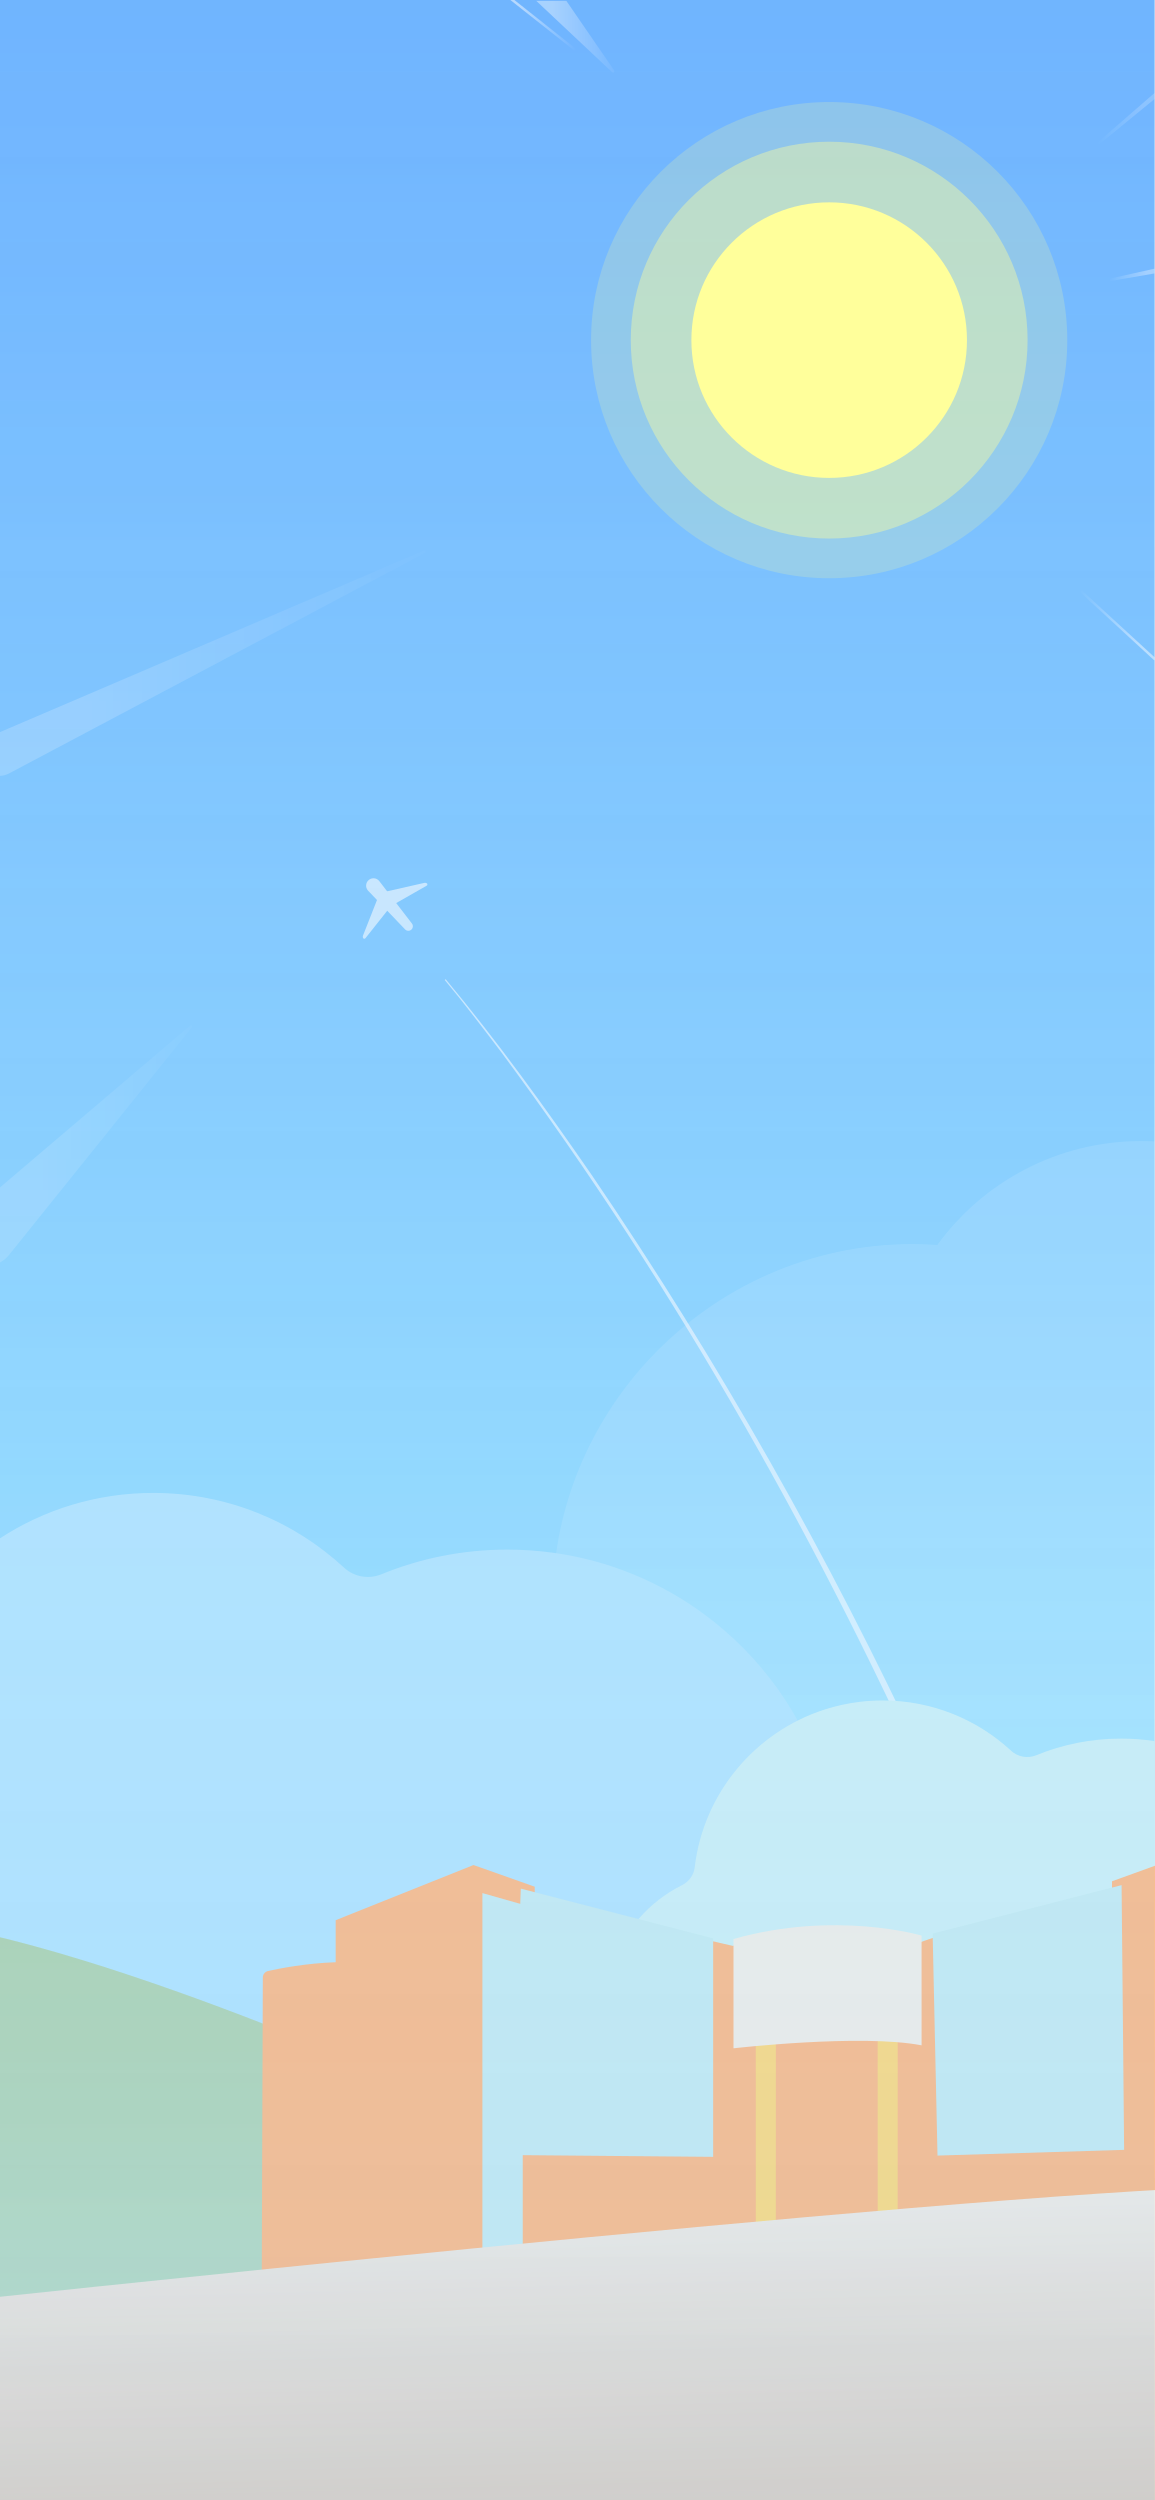
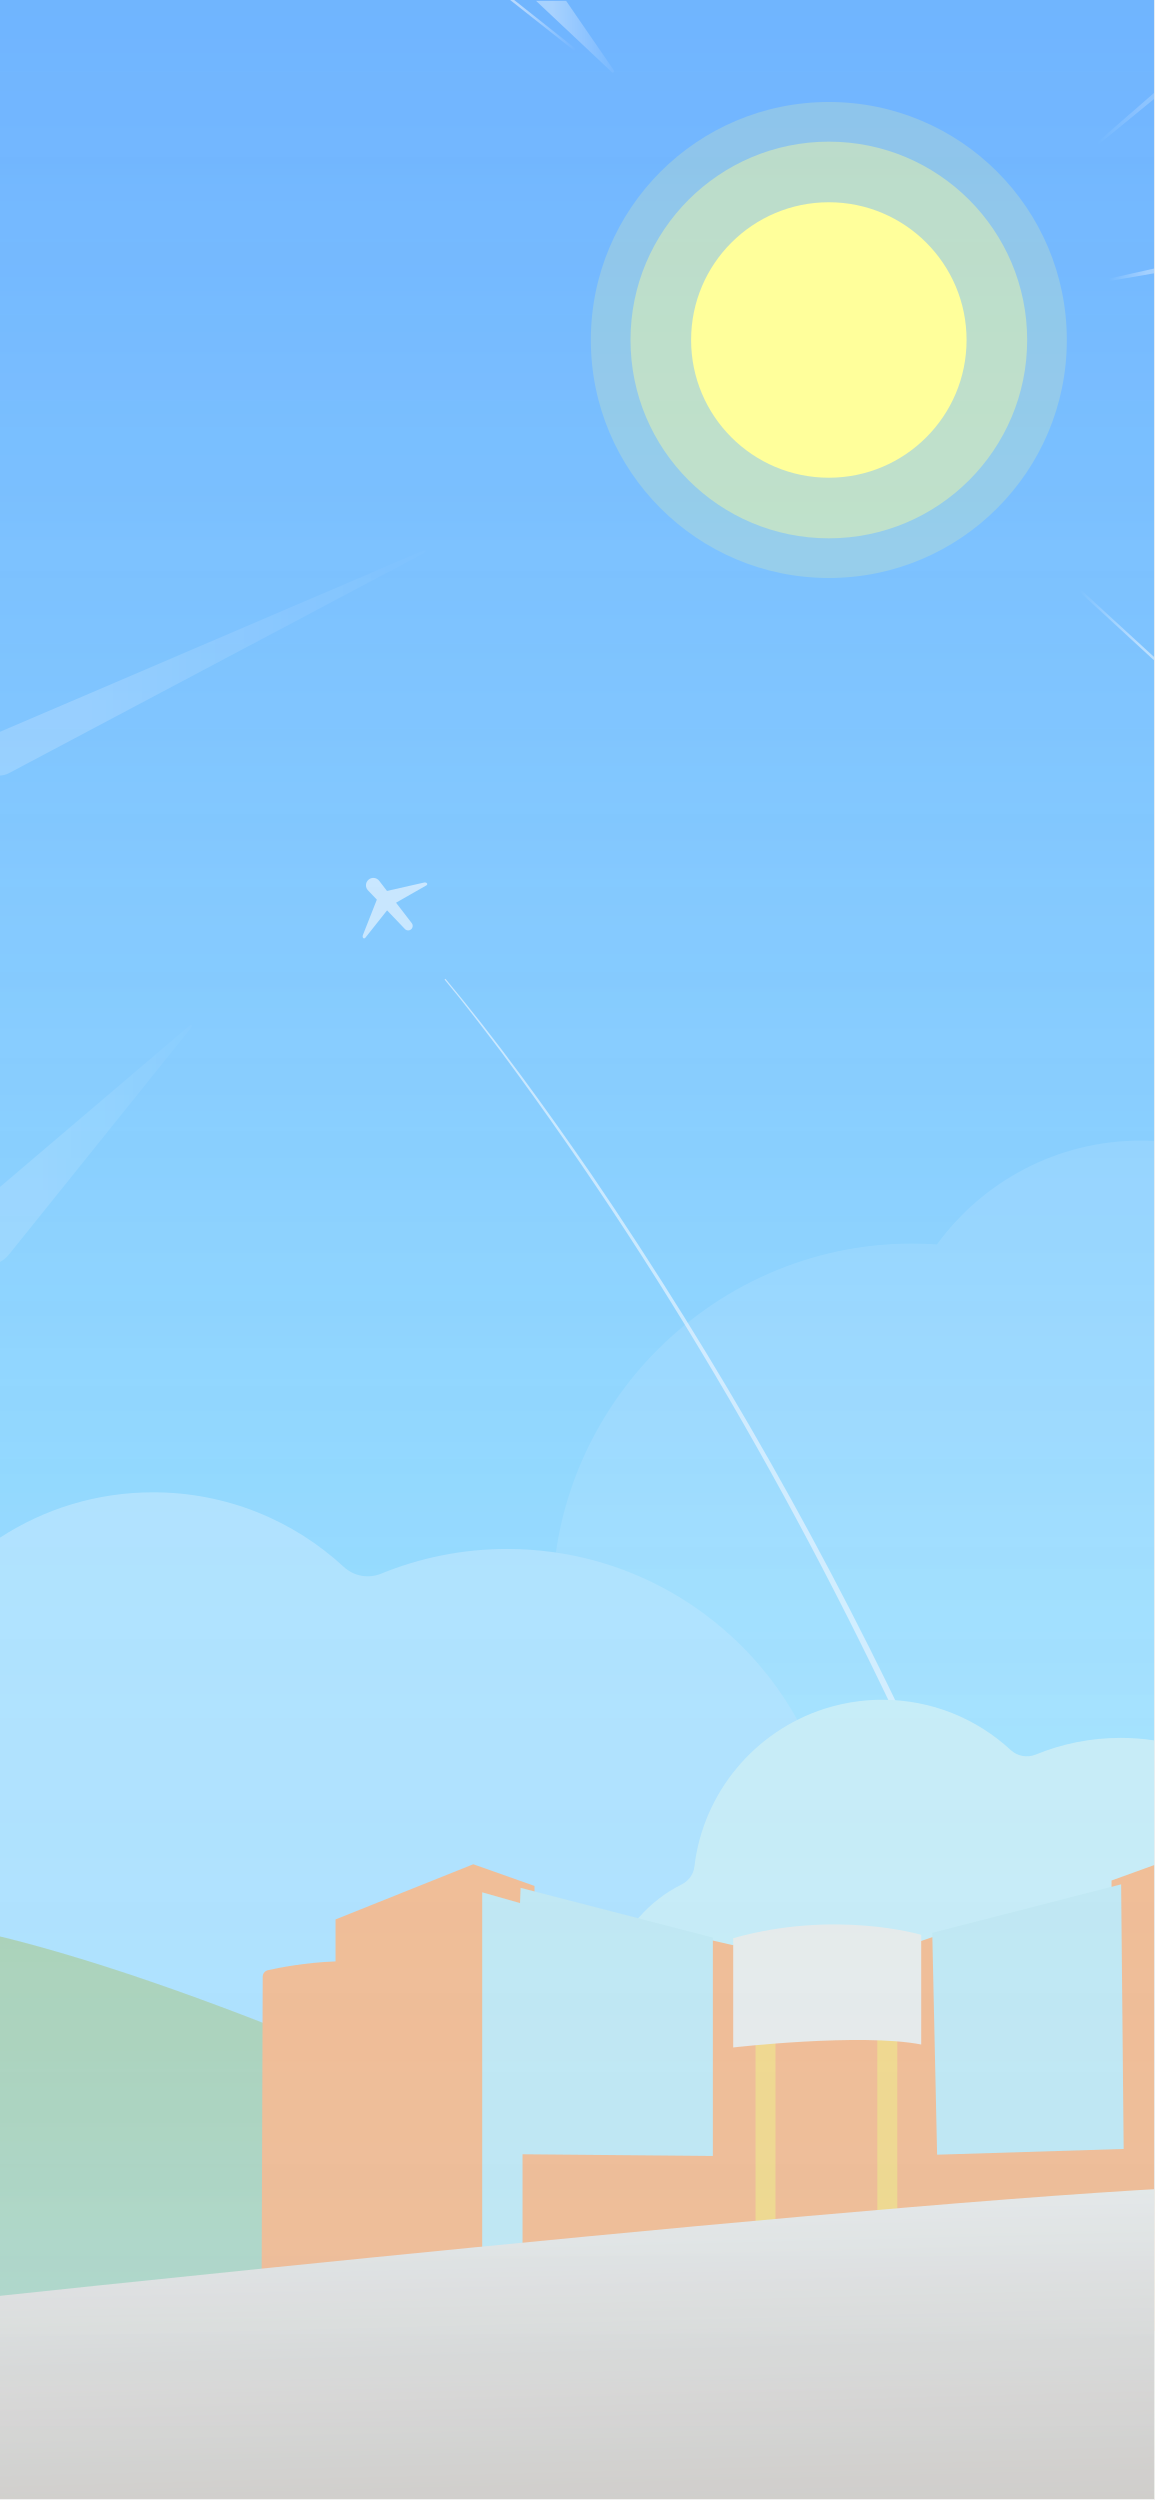
- <svg xmlns="http://www.w3.org/2000/svg" id="Layer_1" viewBox="0 0 920.96 1994.18">
+ <svg xmlns="http://www.w3.org/2000/svg" width="921" height="1995" viewBox="0 0 921 1995" fill="none">
+   <g clip-path="url(#clip0_68_127)">
+     <path d="M920.96 -0.02H0V1994.16H920.96V-0.02Z" fill="url(#paint0_linear_68_127)" />
+     <g opacity="0.5">
+       <path d="M920.96 524.28V526.64C920.71 526.64 920.47 526.55 920.28 526.38L861.97 472.68C861.59 472.33 861.56 471.73 861.92 471.35C862.27 470.97 862.87 470.94 863.25 471.3L920.96 524.28Z" fill="url(#paint1_linear_68_127)" />
+     </g>
+     <g opacity="0.5">
+       <path d="M459.03 39.85C458.71 40.25 458.11 40.33 457.7 40L407.05 -0.02H410.26L458.88 38.52C459.28 38.85 459.36 39.44 459.03 39.85Z" fill="url(#paint2_linear_68_127)" />
+     </g>
+     <g opacity="0.4">
+       <path d="M489.69 57.72C489.31 58.08 488.79 58.07 488.43 57.73L427.74 0.68H451.77L489.83 56.05C490.18 56.56 490.12 57.31 489.69 57.72Z" fill="url(#paint3_linear_68_127)" />
+     </g>
+     <g opacity="0.35">
+       <path d="M920.92 214.31V218.1L885.55 224.23C885.24 224.28 884.96 223.9 884.92 223.36C884.88 222.81 885.1 222.31 885.42 222.24L920.91 214.31H920.92Z" fill="url(#paint4_linear_68_127)" />
+     </g>
+     <g opacity="0.2">
+       <path d="M920.96 74.13V78.96L876.57 115.36C876.15 115.69 875.53 115.64 875.17 115.24C874.81 114.82 874.86 114.18 875.27 113.82L920.96 74.13Z" fill="url(#paint5_linear_68_127)" />
+     </g>
+     <g opacity="0.2">
+       <path d="M339.16 440.91L7.16 616.97C4.87 618.19 2.43 618.81 0 618.89V583.98L338.3 439.11C338.81 438.89 339.39 439.13 339.61 439.63C339.82 440.12 339.61 440.67 339.16 440.91Z" fill="url(#paint6_linear_68_127)" />
+     </g>
+     <g opacity="0.15">
+       <path d="M153.07 819.48L7.08 1001.19C5.07 1003.68 2.65 1005.64 0 1007.07V947.2L151.63 818.09C152.05 817.73 152.68 817.78 153.04 818.2C153.36 818.58 153.36 819.11 153.07 819.48Z" fill="url(#paint7_linear_68_127)" />
+     </g>
+     <path opacity="0.12" d="M920.96 910.48V1654.05H396.12C380.39 1654.05 366.09 1645.11 359 1631.06C349.2 1611.65 343.69 1589.72 343.69 1566.5C343.69 1501.08 387.48 1445.88 447.34 1428.6C462.48 1424.23 470.48 1407.83 464.21 1393.37C453.51 1368.65 446.19 1342.11 442.83 1314.36C441.37 1302.4 440.65 1290.2 440.72 1277.83C440.74 1273.59 440.86 1269.37 441.07 1265.18C444.55 1194.85 473.68 1130.98 519.21 1082.75C545.69 1054.71 577.7 1031.96 613.45 1016.3C648.51 1000.94 687.16 992.41 727.68 992.39C734.42 992.39 741.08 992.63 747.69 993.09C784.23 942.87 843.47 910.2 910.34 910.2C913.9 910.2 917.44 910.29 920.96 910.48Z" fill="white" />
+     <g opacity="0.6">
+       <path d="M355.51 781.09C397.07 830.98 435.45 884.31 472.29 937.71C573 1085.54 661.69 1242.56 737.22 1404.74C800.12 1538.97 853.95 1678.89 898.29 1820.38C906.53 1848.43 916.56 1880.12 924.08 1908.36L936.95 1955.54L938.56 1961.44C943.51 1981.08 949.78 2007.03 954.68 2026.73C959.09 2044.08 966.74 2080.81 970.7 2098.33L973.32 2110.27C973.75 2112.26 974.22 2114.25 974.61 2116.25L975.76 2122.25C979.05 2139.3 986.3 2177.25 989.59 2194.31L979.86 2196.01C976.66 2178.91 969.52 2140.33 966.48 2124.1C965.37 2117.6 962.97 2106.85 961.57 2100.22C957.7 2082.61 950.14 2045.38 946.01 2028.75C940.59 2006.67 934.42 1979.51 928.74 1957.66C924.09 1940.46 914.41 1903.4 909.78 1887C904.77 1869.98 897.62 1845.4 892.65 1828.48C853.81 1700.56 806.78 1573.56 752.59 1451.38C657.03 1235.99 540.22 1028.83 399.89 839.36C386.22 821.35 369.39 799.16 354.74 781.72L355.5 781.07L355.51 781.09Z" fill="white" />
+     </g>
+     <path d="M825.46 1718.93C825.46 1736.6 823.28 1753.74 819.18 1770.13C814.79 1787.72 808.18 1804.43 799.67 1819.95C792.07 1833.78 777.57 1842.39 761.78 1842.39H0V1227.06C35.15 1204.16 77.13 1190.86 122.2 1190.86C180.97 1190.86 234.45 1213.48 274.44 1250.46C282.47 1257.9 294.08 1259.92 304.22 1255.76C335.19 1243.07 369.1 1236.07 404.66 1236.07C417.01 1236.07 429.17 1236.92 441.07 1238.56C485.87 1244.71 527.1 1262.08 561.84 1287.74C606.87 1320.99 640.99 1368.17 657.84 1422.92C665.43 1447.58 669.52 1473.78 669.52 1500.93C669.52 1505.14 670.84 1509.15 673.17 1512.45C675.5 1515.74 678.83 1518.32 682.82 1519.68C707.64 1528.12 730.38 1541.07 750.06 1557.55C772.83 1576.62 791.51 1600.41 804.57 1627.43C817.96 1655.09 825.46 1686.13 825.46 1718.93Z" fill="#B6E8FF" />
+     <path d="M920.96 1388.82V1783.77H307.41C307.28 1783.54 307.14 1783.32 307 1783.09C294.28 1761.8 287.08 1736.81 287.43 1710.12C288.42 1632.24 352.67 1570.78 430.52 1573.1C445.61 1573.55 460.09 1576.41 473.6 1581.3C479.06 1583.28 484.76 1580.39 486.23 1574.77C486.82 1572.53 487.47 1570.31 488.2 1568.13C497.5 1539.95 517.81 1516.79 544.05 1503.72C549.56 1500.98 553.41 1495.71 554.12 1489.61C561.09 1430.23 602.51 1381.39 657.84 1363.62C666.88 1360.72 676.29 1358.64 685.98 1357.48C688.91 1357.13 691.86 1356.86 694.84 1356.68C697.81 1356.5 700.8 1356.41 703.82 1356.41H704.06C743.63 1356.41 779.63 1371.63 806.55 1396.53C811.97 1401.54 819.78 1402.9 826.61 1400.1C847.46 1391.55 870.29 1386.83 894.23 1386.83C903.31 1386.83 912.24 1387.51 920.96 1388.82Z" fill="#D0F4F7" />
+     <g opacity="0.6">
+       <path d="M301.7 715.41L289.55 746.28C289.38 746.72 289.34 747.2 289.45 747.66L289.53 748C289.74 748.9 290.9 749.15 291.47 748.43L309.99 725.08L301.69 715.41H301.7Z" fill="white" />
+       <path d="M306.18 711.56L338.54 704.24C339 704.14 339.48 704.18 339.92 704.35L340.25 704.48C341.1 704.83 341.18 706.01 340.38 706.47L314.49 721.23L306.19 711.56H306.18Z" fill="white" />
+       <path d="M328.07 741.6C326.61 742.85 324.43 742.74 323.1 741.35L293.49 710.34C291.33 707.88 291.6 704.12 294.09 701.99C296.58 699.86 300.32 700.16 302.43 702.67L328.58 736.65C329.75 738.17 329.53 740.35 328.07 741.6Z" fill="white" />
+     </g>
+     <path opacity="0.2" d="M221.53 1732.67C221.53 1732.67 518.43 1632.68 575.68 1633.45C632.93 1634.22 712.3 1671.61 745.12 1677.72C777.94 1683.83 221.53 1732.67 221.53 1732.67Z" fill="#AED097" />
+     <path opacity="0.8" d="M344.85 1670.85C344.85 1670.85 42.6 1531.94 -105.47 1528.89C-253.54 1525.84 -126.84 2000.58 -126.84 2000.58L294.47 2017.37L344.84 1670.85H344.85Z" fill="url(#paint8_linear_68_127)" />
+     <path d="M964.4 1845.38L943.36 1647.41L946.03 1479.28L887.01 1500.65V1512.9C843.95 1520.57 776.94 1533.89 734.49 1549.12C734.49 1549.12 671.9 1528.51 584.51 1552.17C584.51 1552.17 455.3 1522.22 447.73 1520.55C440.25 1518.89 433.09 1517.37 426.54 1516.07L426.52 1504.98L377.67 1487.68L267.76 1531.69V1565.21C244.01 1566.01 222.55 1570.26 213.86 1572.2C211.44 1572.74 209.71 1574.85 209.64 1577.32L208.74 1831.39L267.76 1826.88V1834.96L427.02 1842.85L427 1826.54L887.01 1842.68V1853.54L939.93 1863.72L940.23 1844.55L964.4 1845.4V1845.38Z" fill="#FFBF8A" />
+     <path d="M568.86 1546.19V1720.46L407.05 1719.02L415.45 1506.5L568.86 1546.19Z" fill="#C9EFF2" />
+     <path d="M743.94 1542.37L894.66 1503.7L896.68 1714.87L747.81 1719.45L743.94 1542.37Z" fill="#C9EFF2" />
+     <path d="M618.85 1628.53H602.91V1783.72H618.85V1628.53Z" fill="#FFDE82" />
+     <path d="M716.04 1627.77H700.1V1782.96H716.04V1627.77Z" fill="#FFDE82" />
+     <path d="M416.98 1872.35H384.79V1510.06L416.98 1519.22V1872.35Z" fill="#C9EFF2" />
+     <path d="M585.1 1546.7V1633.88C585.1 1633.88 686.78 1622.18 735.12 1631.51V1543.99C735.12 1543.99 666.68 1523.64 585.1 1546.7Z" fill="#F4F2E9" />
+     <path d="M-53.31 1837.75C-53.31 1837.75 756.75 1750.23 984.71 1744.12L998.96 2206.14L-118.44 2189.86L-53.31 1837.75Z" fill="url(#paint9_linear_68_127)" />
+     <path opacity="0.15" d="M920.96 0H0V1994.18H920.96V0Z" fill="url(#paint10_linear_68_127)" />
+     <path opacity="0.2" d="M661.41 461.23C766.3 461.23 851.33 376.2 851.33 271.31C851.33 166.42 766.3 81.39 661.41 81.39C556.52 81.39 471.49 166.42 471.49 271.31C471.49 376.2 556.52 461.23 661.41 461.23Z" fill="#FFFF9B" />
+     <path opacity="0.4" d="M661.41 429.58C748.82 429.58 819.68 358.72 819.68 271.31C819.68 183.9 748.82 113.04 661.41 113.04C573.999 113.04 503.14 183.9 503.14 271.31C503.14 358.72 573.999 429.58 661.41 429.58Z" fill="#FFFF9B" />
+     <path d="M661.41 381.22C722.112 381.22 771.32 332.012 771.32 271.31C771.32 210.608 722.112 161.4 661.41 161.4C600.708 161.4 551.5 210.608 551.5 271.31C551.5 332.012 600.708 381.22 661.41 381.22Z" fill="#FFFF9B" />
+   </g>
  <defs>
-     <style>.cls-1{fill:url(#linear-gradient-2);}.cls-2,.cls-3{fill:#fff;}.cls-3{opacity:.12;}.cls-4{opacity:.5;}.cls-5{fill:url(#linear-gradient-6);}.cls-6{fill:#f4f2e9;}.cls-7,.cls-8,.cls-9{opacity:.2;}.cls-10{opacity:.35;}.cls-8,.cls-11,.cls-12{fill:#ffff9b;}.cls-13{fill:#ffde82;}.cls-14{fill:url(#linear-gradient-10);}.cls-15,.cls-16{opacity:.15;}.cls-17,.cls-12{opacity:.4;}.cls-18{fill:#c9eff2;}.cls-16{fill:url(#linear-gradient-11);}.cls-19{fill:url(#linear-gradient-5);}.cls-20{fill:#d0f4f7;}.cls-9{fill:#aed097;}.cls-21{fill:#b6e8ff;}.cls-22{fill:url(#linear-gradient-7);}.cls-23{opacity:.6;}.cls-24{fill:url(#linear-gradient-3);}.cls-25{fill:url(#linear-gradient);}.cls-26{fill:#ffbf8a;}.cls-27{fill:url(#linear-gradient-9);opacity:.8;}.cls-28{fill:url(#linear-gradient-4);}.cls-29{fill:url(#linear-gradient-8);}</style>
-     <linearGradient id="linear-gradient" x1="460.48" y1="-374.34" x2="460.48" y2="2046.85" gradientUnits="userSpaceOnUse">
-       <stop offset="0" stop-color="#69aeff" />
-       <stop offset=".19" stop-color="#71b6ff" />
-       <stop offset=".5" stop-color="#88cfff" />
-       <stop offset=".76" stop-color="#a1e8ff" />
-       <stop offset=".82" stop-color="#a4e9fc" />
-       <stop offset=".87" stop-color="#afecf5" />
-       <stop offset=".92" stop-color="#c2f1e9" />
-       <stop offset=".97" stop-color="#dcf9d8" />
-       <stop offset="1" stop-color="#eeffcd" />
+     <linearGradient id="paint0_linear_68_127" x1="460.48" y1="-374.34" x2="460.48" y2="2046.85" gradientUnits="userSpaceOnUse">
+       <stop stop-color="#69AEFF" />
+       <stop offset="0.19" stop-color="#71B6FF" />
+       <stop offset="0.5" stop-color="#88CFFF" />
+       <stop offset="0.76" stop-color="#A1E8FF" />
+       <stop offset="0.82" stop-color="#A4E9FC" />
+       <stop offset="0.87" stop-color="#AFECF5" />
+       <stop offset="0.92" stop-color="#C2F1E9" />
+       <stop offset="0.97" stop-color="#DCF9D8" />
+       <stop offset="1" stop-color="#EEFFCD" />
    </linearGradient>
-     <linearGradient id="linear-gradient-2" x1="861.67" y1="498.85" x2="920.96" y2="498.85" gradientUnits="userSpaceOnUse">
-       <stop offset="0" stop-color="#fff" stop-opacity="0" />
-       <stop offset=".36" stop-color="#fff" stop-opacity=".45" />
-       <stop offset=".82" stop-color="#fff" />
+     <linearGradient id="paint1_linear_68_127" x1="861.67" y1="498.85" x2="920.96" y2="498.85" gradientUnits="userSpaceOnUse">
+       <stop stop-color="white" stop-opacity="0" />
+       <stop offset="0.36" stop-color="white" stop-opacity="0.45" />
+       <stop offset="0.82" stop-color="white" />
    </linearGradient>
-     <linearGradient id="linear-gradient-3" x1="407.05" y1="20.1" x2="459.24" y2="20.1" gradientUnits="userSpaceOnUse">
-       <stop offset=".18" stop-color="#fff" />
-       <stop offset=".64" stop-color="#fff" stop-opacity=".45" />
-       <stop offset="1" stop-color="#fff" stop-opacity="0" />
+     <linearGradient id="paint2_linear_68_127" x1="407.05" y1="20.1" x2="459.24" y2="20.1" gradientUnits="userSpaceOnUse">
+       <stop offset="0.18" stop-color="white" />
+       <stop offset="0.64" stop-color="white" stop-opacity="0.45" />
+       <stop offset="1" stop-color="white" stop-opacity="0" />
    </linearGradient>
-     <linearGradient id="linear-gradient-4" x1="428.48" y1="29.34" x2="498.07" y2="29.34" gradientUnits="userSpaceOnUse">
-       <stop offset=".18" stop-color="#fff" />
-       <stop offset=".64" stop-color="#fff" stop-opacity=".45" />
-       <stop offset="1" stop-color="#fff" stop-opacity="0" />
+     <linearGradient id="paint3_linear_68_127" x1="428.48" y1="29.34" x2="498.07" y2="29.34" gradientUnits="userSpaceOnUse">
+       <stop offset="0.18" stop-color="white" />
+       <stop offset="0.64" stop-color="white" stop-opacity="0.45" />
+       <stop offset="1" stop-color="white" stop-opacity="0" />
    </linearGradient>
-     <linearGradient id="linear-gradient-5" x1="884.92" y1="219.28" x2="921.44" y2="219.28" gradientUnits="userSpaceOnUse">
-       <stop offset="0" stop-color="#fff" stop-opacity="0" />
-       <stop offset=".36" stop-color="#fff" stop-opacity=".45" />
-       <stop offset=".82" stop-color="#fff" />
+     <linearGradient id="paint4_linear_68_127" x1="884.92" y1="219.28" x2="921.44" y2="219.28" gradientUnits="userSpaceOnUse">
+       <stop stop-color="white" stop-opacity="0" />
+       <stop offset="0.36" stop-color="white" stop-opacity="0.45" />
+       <stop offset="0.82" stop-color="white" />
    </linearGradient>
-     <linearGradient id="linear-gradient-6" x1="874.93" y1="94.86" x2="921.62" y2="94.86" gradientUnits="userSpaceOnUse">
-       <stop offset="0" stop-color="#fff" stop-opacity="0" />
-       <stop offset=".36" stop-color="#fff" stop-opacity=".45" />
-       <stop offset=".82" stop-color="#fff" />
+     <linearGradient id="paint5_linear_68_127" x1="874.93" y1="94.86" x2="921.62" y2="94.86" gradientUnits="userSpaceOnUse">
+       <stop stop-color="white" stop-opacity="0" />
+       <stop offset="0.36" stop-color="white" stop-opacity="0.45" />
+       <stop offset="0.82" stop-color="white" />
    </linearGradient>
-     <linearGradient id="linear-gradient-7" x1=".61" y1="528.96" x2="354.56" y2="528.96" gradientUnits="userSpaceOnUse">
-       <stop offset=".18" stop-color="#fff" />
-       <stop offset=".64" stop-color="#fff" stop-opacity=".45" />
-       <stop offset="1" stop-color="#fff" stop-opacity="0" />
+     <linearGradient id="paint6_linear_68_127" x1="0.61" y1="528.96" x2="354.56" y2="528.96" gradientUnits="userSpaceOnUse">
+       <stop offset="0.18" stop-color="white" />
+       <stop offset="0.64" stop-color="white" stop-opacity="0.45" />
+       <stop offset="1" stop-color="white" stop-opacity="0" />
    </linearGradient>
-     <linearGradient id="linear-gradient-8" x1="1.31" y1="912.46" x2="173.69" y2="912.46" gradientUnits="userSpaceOnUse">
-       <stop offset=".18" stop-color="#fff" />
-       <stop offset=".64" stop-color="#fff" stop-opacity=".45" />
-       <stop offset="1" stop-color="#fff" stop-opacity="0" />
+     <linearGradient id="paint7_linear_68_127" x1="1.31" y1="912.46" x2="173.69" y2="912.46" gradientUnits="userSpaceOnUse">
+       <stop offset="0.18" stop-color="white" />
+       <stop offset="0.64" stop-color="white" stop-opacity="0.45" />
+       <stop offset="1" stop-color="white" stop-opacity="0" />
    </linearGradient>
-     <linearGradient id="linear-gradient-9" x1="83.77" y1="2298.41" x2="83.77" y2="1326.71" gradientUnits="userSpaceOnUse">
-       <stop offset="0" stop-color="#d0f4f7" />
-       <stop offset=".13" stop-color="#c8ece2" />
-       <stop offset=".37" stop-color="#bddfc1" />
-       <stop offset=".6" stop-color="#b4d7aa" />
-       <stop offset=".82" stop-color="#afd19b" />
-       <stop offset="1" stop-color="#aed097" />
+     <linearGradient id="paint8_linear_68_127" x1="83.77" y1="2298.41" x2="83.77" y2="1326.71" gradientUnits="userSpaceOnUse">
+       <stop stop-color="#D0F4F7" />
+       <stop offset="0.13" stop-color="#C8ECE2" />
+       <stop offset="0.37" stop-color="#BDDFC1" />
+       <stop offset="0.6" stop-color="#B4D7AA" />
+       <stop offset="0.82" stop-color="#AFD19B" />
+       <stop offset="1" stop-color="#AED097" />
    </linearGradient>
-     <linearGradient id="linear-gradient-10" x1="428.63" y1="1744.67" x2="437.79" y2="2101.87" gradientUnits="userSpaceOnUse">
-       <stop offset="0" stop-color="#f4f2e9" />
-       <stop offset=".38" stop-color="#e7e0d4" />
-       <stop offset="1" stop-color="#d6c7b6" />
+     <linearGradient id="paint9_linear_68_127" x1="428.63" y1="1744.67" x2="437.79" y2="2101.87" gradientUnits="userSpaceOnUse">
+       <stop stop-color="#F4F2E9" />
+       <stop offset="0.38" stop-color="#E7E0D4" />
+       <stop offset="1" stop-color="#D6C7B6" />
    </linearGradient>
-     <linearGradient id="linear-gradient-11" x1="460.48" y1="-63.94" x2="460.48" y2="1972.72" gradientUnits="userSpaceOnUse">
-       <stop offset="0" stop-color="#80b3f9" stop-opacity=".2" />
-       <stop offset=".62" stop-color="#80b3f9" stop-opacity=".71" />
-       <stop offset="1" stop-color="#80b4f9" />
+     <linearGradient id="paint10_linear_68_127" x1="460.48" y1="-63.94" x2="460.48" y2="1972.72" gradientUnits="userSpaceOnUse">
+       <stop stop-color="#80B3F9" stop-opacity="0.2" />
+       <stop offset="0.62" stop-color="#80B3F9" stop-opacity="0.71" />
+       <stop offset="1" stop-color="#80B4F9" />
    </linearGradient>
+     <clipPath id="clip0_68_127">
+       <rect width="920.96" height="1994.18" fill="white" />
+     </clipPath>
  </defs>
-   <g id="Layer_41">
-     <rect class="cls-25" x="0" y="-.02" width="920.96" height="1994.18" />
-     <g class="cls-4">
-       <path class="cls-1" d="M920.96,524.28v2.36c-.25,0-.49-.09-.68-.26l-58.31-53.7c-.38-.35-.41-.95-.05-1.33,.35-.38,.95-.41,1.33-.05l57.71,52.98Z" />
-     </g>
-     <g class="cls-4">
-       <path class="cls-24" d="M459.03,39.85c-.32,.4-.92,.48-1.33,.15L407.05-.02h3.21l48.62,38.54c.4,.33,.48,.92,.15,1.33Z" />
-     </g>
-     <g class="cls-17">
-       <path class="cls-28" d="M489.69,57.72c-.38,.36-.9,.35-1.26,.01L427.74,.68h24.03l38.06,55.37c.35,.51,.29,1.26-.14,1.67Z" />
-     </g>
-     <g class="cls-10">
-       <path class="cls-19" d="M920.92,214.31v3.79l-35.37,6.13c-.31,.05-.59-.33-.63-.87-.04-.55,.18-1.05,.5-1.12l35.49-7.93Z" />
-     </g>
-     <g class="cls-7">
-       <path class="cls-5" d="M920.96,74.13v4.83l-44.39,36.4c-.42,.33-1.04,.28-1.4-.12-.36-.42-.31-1.06,.1-1.42l45.69-39.69Z" />
-     </g>
-     <g class="cls-7">
-       <path class="cls-22" d="M339.16,440.91L7.16,616.97c-2.29,1.22-4.73,1.84-7.16,1.92v-34.91l338.3-144.87c.51-.22,1.09,.02,1.31,.52,.21,.49,0,1.04-.45,1.28Z" />
-     </g>
-     <g class="cls-15">
-       <path class="cls-29" d="M153.07,819.48L7.08,1001.19c-2.01,2.49-4.43,4.45-7.08,5.88v-59.87l151.63-129.11c.42-.36,1.05-.31,1.41,.11,.32,.38,.32,.91,.03,1.28Z" />
-     </g>
-     <path class="cls-3" d="M920.96,910.48v743.57H396.12c-15.73,0-30.03-8.94-37.12-22.99-9.8-19.41-15.31-41.34-15.31-64.56,0-65.42,43.79-120.62,103.65-137.9,15.14-4.37,23.14-20.77,16.87-35.23-10.7-24.72-18.02-51.26-21.38-79.01-1.46-11.96-2.18-24.16-2.11-36.53,.02-4.24,.14-8.46,.35-12.65,3.48-70.33,32.61-134.2,78.14-182.43,26.48-28.04,58.49-50.79,94.24-66.45,35.06-15.36,73.71-23.89,114.23-23.91,6.74,0,13.4,.24,20.01,.7,36.54-50.22,95.78-82.89,162.65-82.89,3.56,0,7.1,.09,10.62,.28Z" />
-     <g class="cls-23">
-       <path class="cls-2" d="M355.51,781.09c41.56,49.89,79.94,103.22,116.78,156.62,100.71,147.83,189.4,304.85,264.93,467.03,62.9,134.23,116.73,274.15,161.07,415.64,8.24,28.05,18.27,59.74,25.79,87.98,0,0,12.87,47.18,12.87,47.18,0,0,1.61,5.9,1.61,5.9,4.95,19.64,11.22,45.59,16.12,65.29,4.41,17.35,12.06,54.08,16.02,71.6,0,0,2.62,11.94,2.62,11.94,.43,1.99,.9,3.98,1.29,5.98,0,0,1.15,6,1.15,6,3.29,17.05,10.54,55,13.83,72.06,0,0-9.73,1.7-9.73,1.7-3.2-17.1-10.34-55.68-13.38-71.91-1.11-6.5-3.51-17.25-4.91-23.88-3.87-17.61-11.43-54.84-15.56-71.47-5.42-22.08-11.59-49.24-17.27-71.09-4.65-17.2-14.33-54.26-18.96-70.66-5.01-17.02-12.16-41.6-17.13-58.52-38.84-127.92-85.87-254.92-140.06-377.1-95.56-215.39-212.37-422.55-352.7-612.02-13.67-18.01-30.5-40.2-45.15-57.64,0,0,.76-.65,.76-.65h0Z" />
-     </g>
-     <path class="cls-21" d="M825.46,1718.93c0,17.67-2.18,34.81-6.28,51.2-4.39,17.59-11,34.3-19.51,49.82-7.6,13.83-22.1,22.44-37.89,22.44H0v-615.33c35.15-22.9,77.13-36.2,122.2-36.2,58.77,0,112.25,22.62,152.24,59.6,8.03,7.44,19.64,9.46,29.78,5.3,30.97-12.69,64.88-19.69,100.44-19.69,12.35,0,24.51,.85,36.41,2.49,44.8,6.15,86.03,23.52,120.77,49.18,45.03,33.25,79.15,80.43,96,135.18,7.59,24.66,11.68,50.86,11.68,78.01,0,4.21,1.32,8.22,3.65,11.52,2.33,3.29,5.66,5.87,9.65,7.23,24.82,8.44,47.56,21.39,67.24,37.87,22.77,19.07,41.45,42.86,54.51,69.88,13.39,27.66,20.89,58.7,20.89,91.5Z" />
-     <path class="cls-20" d="M920.96,1388.82v394.95H307.41c-.13-.23-.27-.45-.41-.68-12.72-21.29-19.92-46.28-19.57-72.97,.99-77.88,65.24-139.34,143.09-137.02,15.09,.45,29.57,3.31,43.08,8.2,5.46,1.98,11.16-.91,12.63-6.53,.59-2.24,1.24-4.46,1.97-6.64,9.3-28.18,29.61-51.34,55.85-64.41,5.51-2.74,9.36-8.01,10.07-14.11,6.97-59.38,48.39-108.22,103.72-125.99,9.04-2.9,18.45-4.98,28.14-6.14,2.93-.35,5.88-.62,8.86-.8,2.97-.18,5.96-.27,8.98-.27h.24c39.57,0,75.57,15.22,102.49,40.12,5.42,5.01,13.23,6.37,20.06,3.57,20.85-8.55,43.68-13.27,67.62-13.27,9.08,0,18.01,.68,26.73,1.99Z" />
-     <g class="cls-23">
-       <path class="cls-2" d="M301.7,715.41l-12.15,30.87c-.17,.44-.21,.92-.1,1.38l.08,.34c.21,.9,1.37,1.15,1.94,.43l18.52-23.35-8.3-9.67Z" />
-       <path class="cls-2" d="M306.18,711.56l32.36-7.32c.46-.1,.94-.06,1.38,.11l.33,.13c.85,.35,.93,1.53,.13,1.99l-25.89,14.76-8.3-9.67Z" />
-       <path class="cls-2" d="M328.07,741.6h0c-1.46,1.25-3.64,1.14-4.97-.25l-29.61-31.01c-2.16-2.46-1.89-6.22,.6-8.35h0c2.49-2.13,6.23-1.83,8.34,.68l26.15,33.98c1.17,1.52,.95,3.7-.51,4.95Z" />
-     </g>
-     <path class="cls-9" d="M221.53,1732.67s296.9-99.99,354.15-99.22,136.62,38.16,169.44,44.27c32.82,6.11-523.59,54.95-523.59,54.95Z" />
-     <g>
-       <path class="cls-27" d="M344.85,1670.85s-302.25-138.91-450.32-141.96c-148.07-3.05-21.37,471.69-21.37,471.69l421.31,16.79,50.37-346.52Z" />
-       <path class="cls-26" d="M964.4,1845.38l-21.04-197.97,2.67-168.13-59.02,21.37v12.25c-43.06,7.67-110.07,20.99-152.52,36.22,0,0-62.59-20.61-149.98,3.05,0,0-129.21-29.95-136.78-31.62-7.48-1.66-14.64-3.18-21.19-4.48l-.02-11.09-48.85-17.3-109.91,44.01v33.52c-23.75,.8-45.21,5.05-53.9,6.99-2.42,.54-4.15,2.65-4.22,5.12l-.9,254.07,59.02-4.51v8.08l159.26,7.89-.02-16.31,460.01,16.14v10.86l52.92,10.18,.3-19.17,24.17,.85Z" />
-       <polygon class="cls-18" points="568.86 1546.19 568.86 1720.46 407.05 1719.02 415.45 1506.5 568.86 1546.19" />
-       <polygon class="cls-18" points="743.94 1542.37 894.66 1503.7 896.68 1714.87 747.81 1719.45 743.94 1542.37" />
-       <rect class="cls-13" x="602.91" y="1628.53" width="15.94" height="155.19" />
-       <rect class="cls-13" x="700.1" y="1627.77" width="15.94" height="155.19" />
-       <polygon class="cls-18" points="416.98 1872.35 384.79 1872.35 384.79 1510.06 416.98 1519.22 416.98 1872.35" />
-       <path class="cls-6" d="M585.1,1546.7v87.18s101.68-11.7,150.02-2.37v-87.52s-68.44-20.35-150.02,2.71Z" />
-       <path class="cls-14" d="M-53.31,1837.75s810.06-87.52,1038.02-93.63l14.25,462.02-1117.4-16.28,65.13-352.11Z" />
-     </g>
-     <rect class="cls-16" x="0" y="0" width="920.96" height="1994.18" />
-     <g>
-       <circle class="cls-8" cx="661.41" cy="271.31" r="189.92" />
-       <circle class="cls-12" cx="661.41" cy="271.31" r="158.27" />
-       <circle class="cls-11" cx="661.41" cy="271.31" r="109.91" />
-     </g>
-   </g>
</svg>
